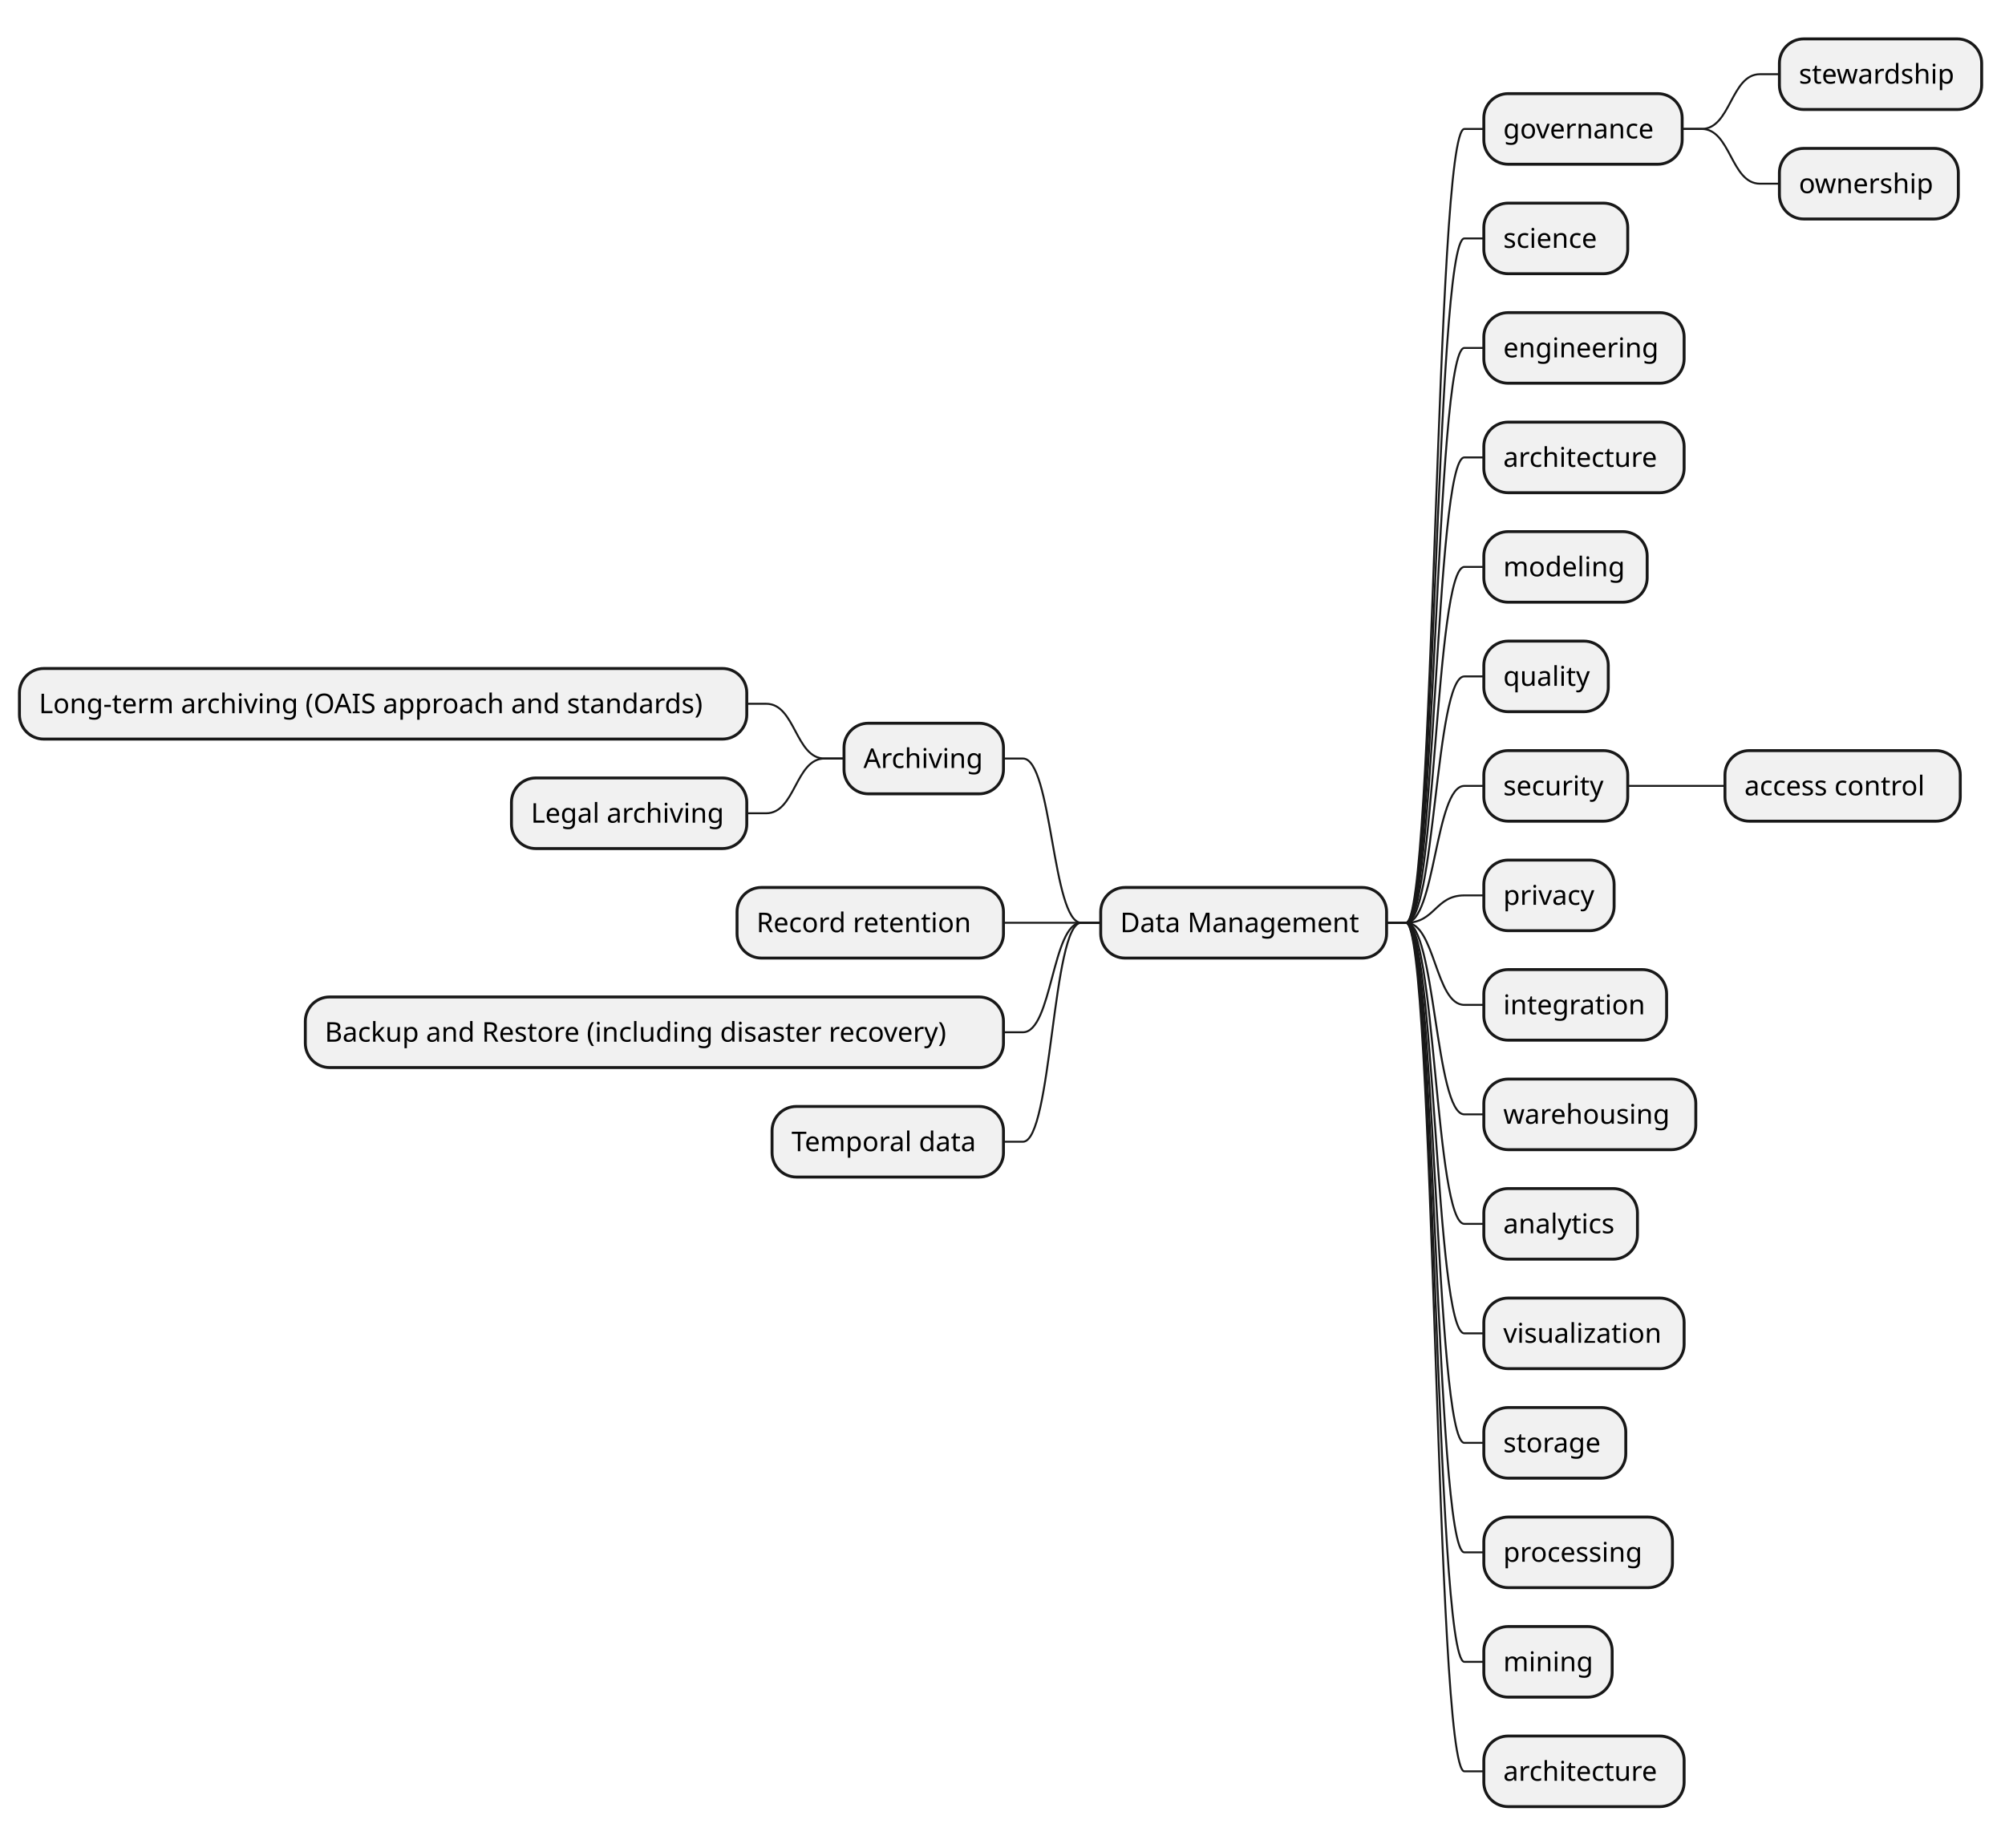
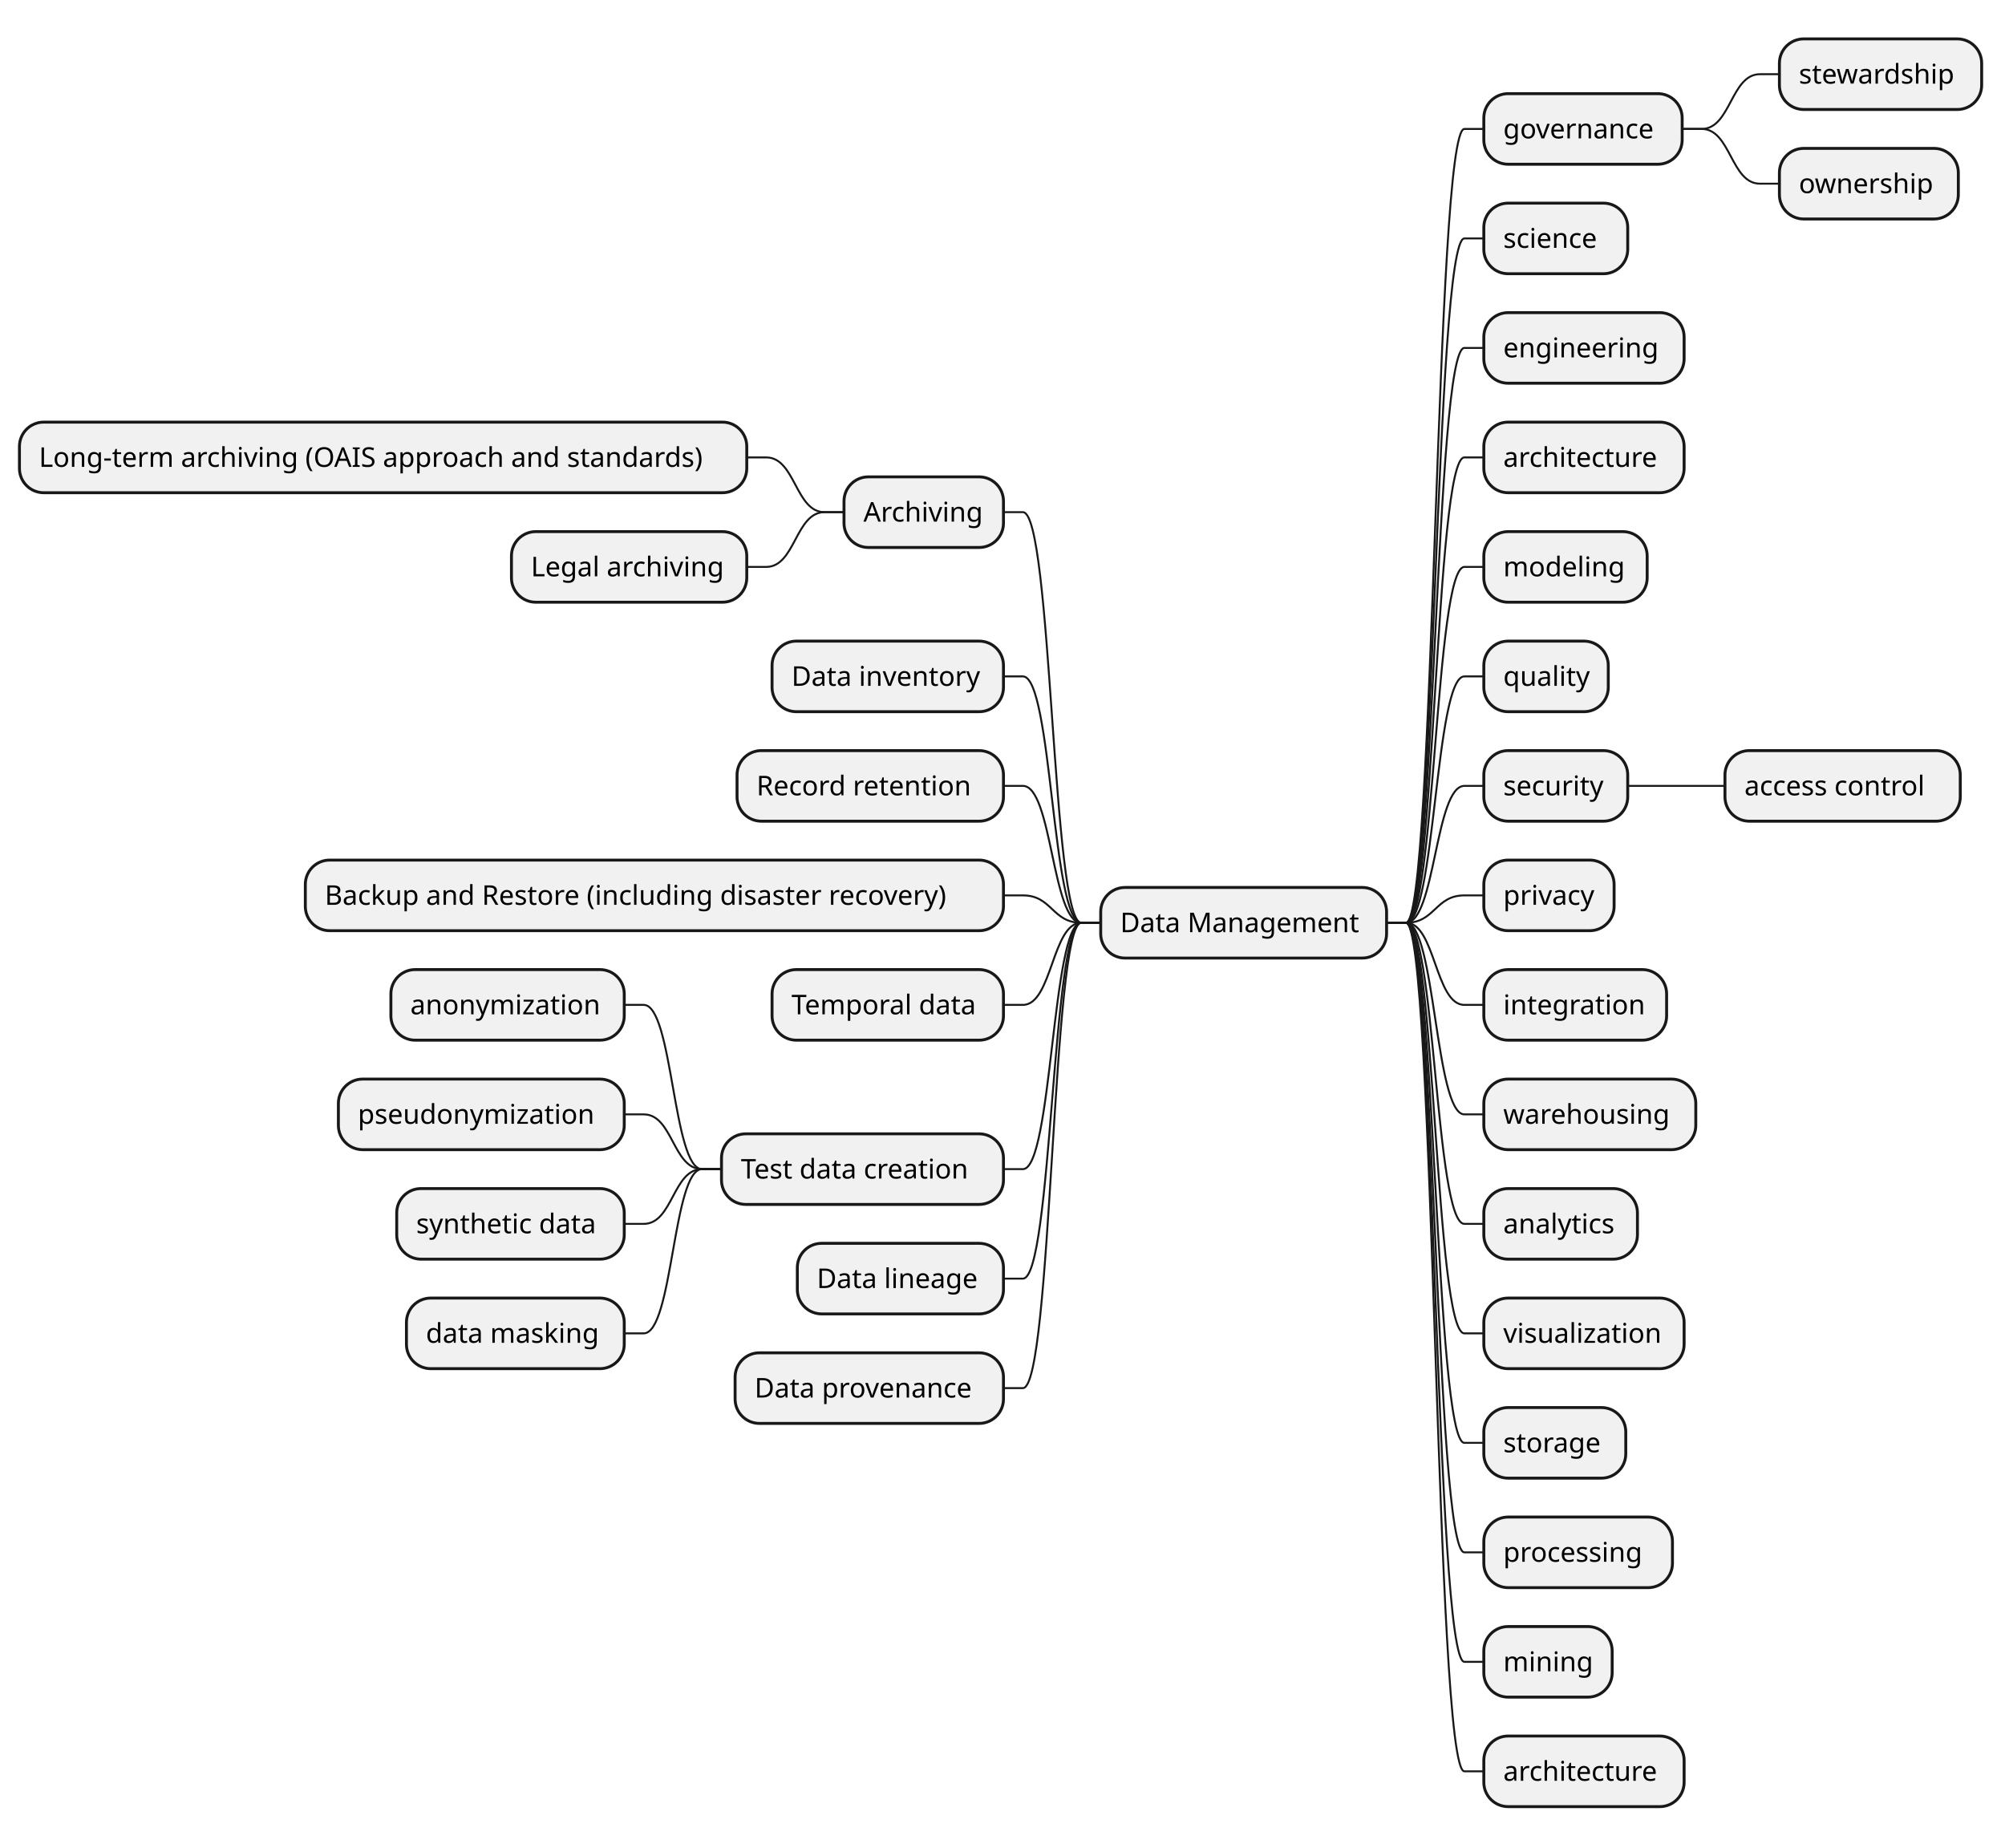
<svg xmlns="http://www.w3.org/2000/svg" contentStyleType="text/css" height="950px" preserveAspectRatio="none" style="width:1031px;height:950px;background:#FFFFFF;" version="1.1" viewBox="0 0 1031 950" width="1031px" zoomAndPan="magnify">
  <defs />
  <g>
    <rect fill="#F1F1F1" height="36.297" rx="12.5" ry="12.5" style="stroke:#181818;stroke-width:1.5;" width="147" x="566" y="456.301" />
    <text fill="#000000" font-family="sans-serif" font-size="14" lengthAdjust="spacing" textLength="127" x="576" y="479.296">Data Management</text>
    <rect fill="#F1F1F1" height="36.297" rx="12.5" ry="12.5" style="stroke:#181818;stroke-width:1.5;" width="102" x="763" y="48.148" />
    <text fill="#000000" font-family="sans-serif" font-size="14" lengthAdjust="spacing" textLength="82" x="773" y="71.144">governance</text>
    <rect fill="#F1F1F1" height="36.297" rx="12.5" ry="12.5" style="stroke:#181818;stroke-width:1.5;" width="104" x="915" y="20" />
    <text fill="#000000" font-family="sans-serif" font-size="14" lengthAdjust="spacing" textLength="84" x="925" y="42.995">stewardship</text>
    <path d="M865,66.297 L875,66.297 C890,66.297 890,38.148 905,38.148 L915,38.148 " fill="none" style="stroke:#181818;stroke-width:1.0;" />
    <rect fill="#F1F1F1" height="36.297" rx="12.5" ry="12.5" style="stroke:#181818;stroke-width:1.5;" width="92" x="915" y="76.297" />
    <text fill="#000000" font-family="sans-serif" font-size="14" lengthAdjust="spacing" textLength="72" x="925" y="99.292">ownership</text>
    <path d="M865,66.297 L875,66.297 C890,66.297 890,94.445 905,94.445 L915,94.445 " fill="none" style="stroke:#181818;stroke-width:1.0;" />
    <path d="M713,474.449 L723,474.449 C738,474.449 738,66.297 753,66.297 L763,66.297 " fill="none" style="stroke:#181818;stroke-width:1.0;" />
    <rect fill="#F1F1F1" height="36.297" rx="12.5" ry="12.5" style="stroke:#181818;stroke-width:1.5;" width="74" x="763" y="104.445" />
    <text fill="#000000" font-family="sans-serif" font-size="14" lengthAdjust="spacing" textLength="54" x="773" y="127.44">science</text>
    <path d="M713,474.449 L723,474.449 C738,474.449 738,122.594 753,122.594 L763,122.594 " fill="none" style="stroke:#181818;stroke-width:1.0;" />
    <rect fill="#F1F1F1" height="36.297" rx="12.5" ry="12.5" style="stroke:#181818;stroke-width:1.5;" width="103" x="763" y="160.742" />
    <text fill="#000000" font-family="sans-serif" font-size="14" lengthAdjust="spacing" textLength="83" x="773" y="183.737">engineering</text>
    <path d="M713,474.449 L723,474.449 C738,474.449 738,178.891 753,178.891 L763,178.891 " fill="none" style="stroke:#181818;stroke-width:1.0;" />
    <rect fill="#F1F1F1" height="36.297" rx="12.5" ry="12.5" style="stroke:#181818;stroke-width:1.5;" width="103" x="763" y="217.039" />
    <text fill="#000000" font-family="sans-serif" font-size="14" lengthAdjust="spacing" textLength="83" x="773" y="240.034">architecture</text>
    <path d="M713,474.449 L723,474.449 C738,474.449 738,235.188 753,235.188 L763,235.188 " fill="none" style="stroke:#181818;stroke-width:1.0;" />
    <rect fill="#F1F1F1" height="36.297" rx="12.5" ry="12.5" style="stroke:#181818;stroke-width:1.5;" width="84" x="763" y="273.336" />
    <text fill="#000000" font-family="sans-serif" font-size="14" lengthAdjust="spacing" textLength="64" x="773" y="296.331">modeling</text>
    <path d="M713,474.449 L723,474.449 C738,474.449 738,291.484 753,291.484 L763,291.484 " fill="none" style="stroke:#181818;stroke-width:1.0;" />
    <rect fill="#F1F1F1" height="36.297" rx="12.5" ry="12.5" style="stroke:#181818;stroke-width:1.5;" width="64" x="763" y="329.633" />
    <text fill="#000000" font-family="sans-serif" font-size="14" lengthAdjust="spacing" textLength="44" x="773" y="352.628">quality</text>
    <path d="M713,474.449 L723,474.449 C738,474.449 738,347.781 753,347.781 L763,347.781 " fill="none" style="stroke:#181818;stroke-width:1.0;" />
    <rect fill="#F1F1F1" height="36.297" rx="12.5" ry="12.5" style="stroke:#181818;stroke-width:1.5;" width="74" x="763" y="385.93" />
    <text fill="#000000" font-family="sans-serif" font-size="14" lengthAdjust="spacing" textLength="54" x="773" y="408.925">security</text>
    <rect fill="#F1F1F1" height="36.297" rx="12.5" ry="12.5" style="stroke:#181818;stroke-width:1.5;" width="121" x="887" y="385.93" />
    <text fill="#000000" font-family="sans-serif" font-size="14" lengthAdjust="spacing" textLength="101" x="897" y="408.925">access control</text>
    <path d="M837,404.078 L847,404.078 C862,404.078 862,404.078 877,404.078 L887,404.078 " fill="none" style="stroke:#181818;stroke-width:1.0;" />
    <path d="M713,474.449 L723,474.449 C738,474.449 738,404.078 753,404.078 L763,404.078 " fill="none" style="stroke:#181818;stroke-width:1.0;" />
    <rect fill="#F1F1F1" height="36.297" rx="12.5" ry="12.5" style="stroke:#181818;stroke-width:1.5;" width="67" x="763" y="442.227" />
    <text fill="#000000" font-family="sans-serif" font-size="14" lengthAdjust="spacing" textLength="47" x="773" y="465.222">privacy</text>
    <path d="M713,474.449 L723,474.449 C738,474.449 738,460.375 753,460.375 L763,460.375 " fill="none" style="stroke:#181818;stroke-width:1.0;" />
    <rect fill="#F1F1F1" height="36.297" rx="12.5" ry="12.5" style="stroke:#181818;stroke-width:1.5;" width="94" x="763" y="498.523" />
    <text fill="#000000" font-family="sans-serif" font-size="14" lengthAdjust="spacing" textLength="74" x="773" y="521.519">integration</text>
    <path d="M713,474.449 L723,474.449 C738,474.449 738,516.672 753,516.672 L763,516.672 " fill="none" style="stroke:#181818;stroke-width:1.0;" />
    <rect fill="#F1F1F1" height="36.297" rx="12.5" ry="12.5" style="stroke:#181818;stroke-width:1.5;" width="109" x="763" y="554.82" />
    <text fill="#000000" font-family="sans-serif" font-size="14" lengthAdjust="spacing" textLength="89" x="773" y="577.815">warehousing</text>
    <path d="M713,474.449 L723,474.449 C738,474.449 738,572.969 753,572.969 L763,572.969 " fill="none" style="stroke:#181818;stroke-width:1.0;" />
    <rect fill="#F1F1F1" height="36.297" rx="12.5" ry="12.5" style="stroke:#181818;stroke-width:1.5;" width="79" x="763" y="611.117" />
    <text fill="#000000" font-family="sans-serif" font-size="14" lengthAdjust="spacing" textLength="59" x="773" y="634.112">analytics</text>
    <path d="M713,474.449 L723,474.449 C738,474.449 738,629.266 753,629.266 L763,629.266 " fill="none" style="stroke:#181818;stroke-width:1.0;" />
    <rect fill="#F1F1F1" height="36.297" rx="12.5" ry="12.5" style="stroke:#181818;stroke-width:1.5;" width="103" x="763" y="667.414" />
    <text fill="#000000" font-family="sans-serif" font-size="14" lengthAdjust="spacing" textLength="83" x="773" y="690.409">visualization</text>
    <path d="M713,474.449 L723,474.449 C738,474.449 738,685.562 753,685.562 L763,685.562 " fill="none" style="stroke:#181818;stroke-width:1.0;" />
    <rect fill="#F1F1F1" height="36.297" rx="12.5" ry="12.5" style="stroke:#181818;stroke-width:1.5;" width="73" x="763" y="723.711" />
    <text fill="#000000" font-family="sans-serif" font-size="14" lengthAdjust="spacing" textLength="53" x="773" y="746.706">storage</text>
    <path d="M713,474.449 L723,474.449 C738,474.449 738,741.859 753,741.859 L763,741.859 " fill="none" style="stroke:#181818;stroke-width:1.0;" />
    <rect fill="#F1F1F1" height="36.297" rx="12.5" ry="12.5" style="stroke:#181818;stroke-width:1.5;" width="97" x="763" y="780.008" />
    <text fill="#000000" font-family="sans-serif" font-size="14" lengthAdjust="spacing" textLength="77" x="773" y="803.003">processing</text>
    <path d="M713,474.449 L723,474.449 C738,474.449 738,798.156 753,798.156 L763,798.156 " fill="none" style="stroke:#181818;stroke-width:1.0;" />
    <rect fill="#F1F1F1" height="36.297" rx="12.5" ry="12.5" style="stroke:#181818;stroke-width:1.5;" width="66" x="763" y="836.305" />
    <text fill="#000000" font-family="sans-serif" font-size="14" lengthAdjust="spacing" textLength="46" x="773" y="859.3">mining</text>
    <path d="M713,474.449 L723,474.449 C738,474.449 738,854.453 753,854.453 L763,854.453 " fill="none" style="stroke:#181818;stroke-width:1.0;" />
    <rect fill="#F1F1F1" height="36.297" rx="12.5" ry="12.5" style="stroke:#181818;stroke-width:1.5;" width="103" x="763" y="892.602" />
    <text fill="#000000" font-family="sans-serif" font-size="14" lengthAdjust="spacing" textLength="83" x="773" y="915.597">architecture</text>
    <path d="M713,474.449 L723,474.449 C738,474.449 738,910.75 753,910.75 L763,910.75 " fill="none" style="stroke:#181818;stroke-width:1.0;" />
-     <rect fill="#F1F1F1" height="36.297" rx="12.5" ry="12.5" style="stroke:#181818;stroke-width:1.5;" width="82" x="434" y="371.856" />
-     <text fill="#000000" font-family="sans-serif" font-size="14" lengthAdjust="spacing" textLength="62" x="444" y="394.851">Archiving</text>
-     <rect fill="#F1F1F1" height="36.297" rx="12.5" ry="12.5" style="stroke:#181818;stroke-width:1.5;" width="374" x="10" y="343.707" />
-     <text fill="#000000" font-family="sans-serif" font-size="14" lengthAdjust="spacing" textLength="354" x="20" y="366.702">Long-term archiving (OAIS approach and standards)</text>
-     <path d="M434,390.004 L424,390.004 C409,390.004 409,361.856 394,361.856 L384,361.856 " fill="none" style="stroke:#181818;stroke-width:1.0;" />
-     <rect fill="#F1F1F1" height="36.297" rx="12.5" ry="12.5" style="stroke:#181818;stroke-width:1.5;" width="121" x="263" y="400.004" />
-     <text fill="#000000" font-family="sans-serif" font-size="14" lengthAdjust="spacing" textLength="101" x="273" y="422.999">Legal archiving</text>
-     <path d="M434,390.004 L424,390.004 C409,390.004 409,418.152 394,418.152 L384,418.152 " fill="none" style="stroke:#181818;stroke-width:1.0;" />
-     <path d="M566,474.449 L556,474.449 C541,474.449 541,390.004 526,390.004 L516,390.004 " fill="none" style="stroke:#181818;stroke-width:1.0;" />
-     <rect fill="#F1F1F1" height="36.297" rx="12.5" ry="12.5" style="stroke:#181818;stroke-width:1.5;" width="137" x="379" y="456.301" />
-     <text fill="#000000" font-family="sans-serif" font-size="14" lengthAdjust="spacing" textLength="117" x="389" y="479.296">Record retention</text>
-     <path d="M566,474.449 L556,474.449 C541,474.449 541,474.449 526,474.449 L516,474.449 " fill="none" style="stroke:#181818;stroke-width:1.0;" />
-     <rect fill="#F1F1F1" height="36.297" rx="12.5" ry="12.5" style="stroke:#181818;stroke-width:1.5;" width="359" x="157" y="512.598" />
-     <text fill="#000000" font-family="sans-serif" font-size="14" lengthAdjust="spacing" textLength="339" x="167" y="535.593">Backup and Restore (including disaster recovery)</text>
-     <path d="M566,474.449 L556,474.449 C541,474.449 541,530.746 526,530.746 L516,530.746 " fill="none" style="stroke:#181818;stroke-width:1.0;" />
-     <rect fill="#F1F1F1" height="36.297" rx="12.5" ry="12.5" style="stroke:#181818;stroke-width:1.5;" width="119" x="397" y="568.894" />
-     <text fill="#000000" font-family="sans-serif" font-size="14" lengthAdjust="spacing" textLength="99" x="407" y="591.89">Temporal data</text>
-     <path d="M566,474.449 L556,474.449 C541,474.449 541,587.043 526,587.043 L516,587.043 " fill="none" style="stroke:#181818;stroke-width:1.0;" />
+     <rect fill="#F1F1F1" height="36.297" rx="12.5" ry="12.5" style="stroke:#181818;stroke-width:1.5;" width="82" x="434" y="245.188" />
+     <text fill="#000000" font-family="sans-serif" font-size="14" lengthAdjust="spacing" textLength="62" x="444" y="268.183">Archiving</text>
+     <rect fill="#F1F1F1" height="36.297" rx="12.5" ry="12.5" style="stroke:#181818;stroke-width:1.5;" width="374" x="10" y="217.039" />
+     <text fill="#000000" font-family="sans-serif" font-size="14" lengthAdjust="spacing" textLength="354" x="20" y="240.034">Long-term archiving (OAIS approach and standards)</text>
+     <path d="M434,263.336 L424,263.336 C409,263.336 409,235.188 394,235.188 L384,235.188 " fill="none" style="stroke:#181818;stroke-width:1.0;" />
+     <rect fill="#F1F1F1" height="36.297" rx="12.5" ry="12.5" style="stroke:#181818;stroke-width:1.5;" width="121" x="263" y="273.336" />
+     <text fill="#000000" font-family="sans-serif" font-size="14" lengthAdjust="spacing" textLength="101" x="273" y="296.331">Legal archiving</text>
+     <path d="M434,263.336 L424,263.336 C409,263.336 409,291.484 394,291.484 L384,291.484 " fill="none" style="stroke:#181818;stroke-width:1.0;" />
+     <path d="M566,474.449 L556,474.449 C541,474.449 541,263.336 526,263.336 L516,263.336 " fill="none" style="stroke:#181818;stroke-width:1.0;" />
+     <rect fill="#F1F1F1" height="36.297" rx="12.5" ry="12.5" style="stroke:#181818;stroke-width:1.5;" width="119" x="397" y="329.633" />
+     <text fill="#000000" font-family="sans-serif" font-size="14" lengthAdjust="spacing" textLength="99" x="407" y="352.628">Data inventory</text>
+     <path d="M566,474.449 L556,474.449 C541,474.449 541,347.781 526,347.781 L516,347.781 " fill="none" style="stroke:#181818;stroke-width:1.0;" />
+     <rect fill="#F1F1F1" height="36.297" rx="12.5" ry="12.5" style="stroke:#181818;stroke-width:1.5;" width="137" x="379" y="385.93" />
+     <text fill="#000000" font-family="sans-serif" font-size="14" lengthAdjust="spacing" textLength="117" x="389" y="408.925">Record retention</text>
+     <path d="M566,474.449 L556,474.449 C541,474.449 541,404.078 526,404.078 L516,404.078 " fill="none" style="stroke:#181818;stroke-width:1.0;" />
+     <rect fill="#F1F1F1" height="36.297" rx="12.5" ry="12.5" style="stroke:#181818;stroke-width:1.5;" width="359" x="157" y="442.227" />
+     <text fill="#000000" font-family="sans-serif" font-size="14" lengthAdjust="spacing" textLength="339" x="167" y="465.222">Backup and Restore (including disaster recovery)</text>
+     <path d="M566,474.449 L556,474.449 C541,474.449 541,460.375 526,460.375 L516,460.375 " fill="none" style="stroke:#181818;stroke-width:1.0;" />
+     <rect fill="#F1F1F1" height="36.297" rx="12.5" ry="12.5" style="stroke:#181818;stroke-width:1.5;" width="119" x="397" y="498.523" />
+     <text fill="#000000" font-family="sans-serif" font-size="14" lengthAdjust="spacing" textLength="99" x="407" y="521.519">Temporal data</text>
+     <path d="M566,474.449 L556,474.449 C541,474.449 541,516.672 526,516.672 L516,516.672 " fill="none" style="stroke:#181818;stroke-width:1.0;" />
+     <rect fill="#F1F1F1" height="36.297" rx="12.5" ry="12.5" style="stroke:#181818;stroke-width:1.5;" width="145" x="371" y="582.969" />
+     <text fill="#000000" font-family="sans-serif" font-size="14" lengthAdjust="spacing" textLength="125" x="381" y="605.964">Test data creation</text>
+     <rect fill="#F1F1F1" height="36.297" rx="12.5" ry="12.5" style="stroke:#181818;stroke-width:1.5;" width="120" x="201" y="498.523" />
+     <text fill="#000000" font-family="sans-serif" font-size="14" lengthAdjust="spacing" textLength="100" x="211" y="521.519">anonymization</text>
+     <path d="M371,601.117 L361,601.117 C346,601.117 346,516.672 331,516.672 L321,516.672 " fill="none" style="stroke:#181818;stroke-width:1.0;" />
+     <rect fill="#F1F1F1" height="36.297" rx="12.5" ry="12.5" style="stroke:#181818;stroke-width:1.5;" width="147" x="174" y="554.82" />
+     <text fill="#000000" font-family="sans-serif" font-size="14" lengthAdjust="spacing" textLength="127" x="184" y="577.815">pseudonymization</text>
+     <path d="M371,601.117 L361,601.117 C346,601.117 346,572.969 331,572.969 L321,572.969 " fill="none" style="stroke:#181818;stroke-width:1.0;" />
+     <rect fill="#F1F1F1" height="36.297" rx="12.5" ry="12.5" style="stroke:#181818;stroke-width:1.5;" width="117" x="204" y="611.117" />
+     <text fill="#000000" font-family="sans-serif" font-size="14" lengthAdjust="spacing" textLength="97" x="214" y="634.112">synthetic data</text>
+     <path d="M371,601.117 L361,601.117 C346,601.117 346,629.266 331,629.266 L321,629.266 " fill="none" style="stroke:#181818;stroke-width:1.0;" />
+     <rect fill="#F1F1F1" height="36.297" rx="12.5" ry="12.5" style="stroke:#181818;stroke-width:1.5;" width="112" x="209" y="667.414" />
+     <text fill="#000000" font-family="sans-serif" font-size="14" lengthAdjust="spacing" textLength="92" x="219" y="690.409">data masking</text>
+     <path d="M371,601.117 L361,601.117 C346,601.117 346,685.562 331,685.562 L321,685.562 " fill="none" style="stroke:#181818;stroke-width:1.0;" />
+     <path d="M566,474.449 L556,474.449 C541,474.449 541,601.117 526,601.117 L516,601.117 " fill="none" style="stroke:#181818;stroke-width:1.0;" />
+     <rect fill="#F1F1F1" height="36.297" rx="12.5" ry="12.5" style="stroke:#181818;stroke-width:1.5;" width="106" x="410" y="639.266" />
+     <text fill="#000000" font-family="sans-serif" font-size="14" lengthAdjust="spacing" textLength="86" x="420" y="662.261">Data lineage</text>
+     <path d="M566,474.449 L556,474.449 C541,474.449 541,657.414 526,657.414 L516,657.414 " fill="none" style="stroke:#181818;stroke-width:1.0;" />
+     <rect fill="#F1F1F1" height="36.297" rx="12.5" ry="12.5" style="stroke:#181818;stroke-width:1.5;" width="138" x="378" y="695.562" />
+     <text fill="#000000" font-family="sans-serif" font-size="14" lengthAdjust="spacing" textLength="118" x="388" y="718.558">Data provenance</text>
+     <path d="M566,474.449 L556,474.449 C541,474.449 541,713.711 526,713.711 L516,713.711 " fill="none" style="stroke:#181818;stroke-width:1.0;" />
  </g>
</svg>
